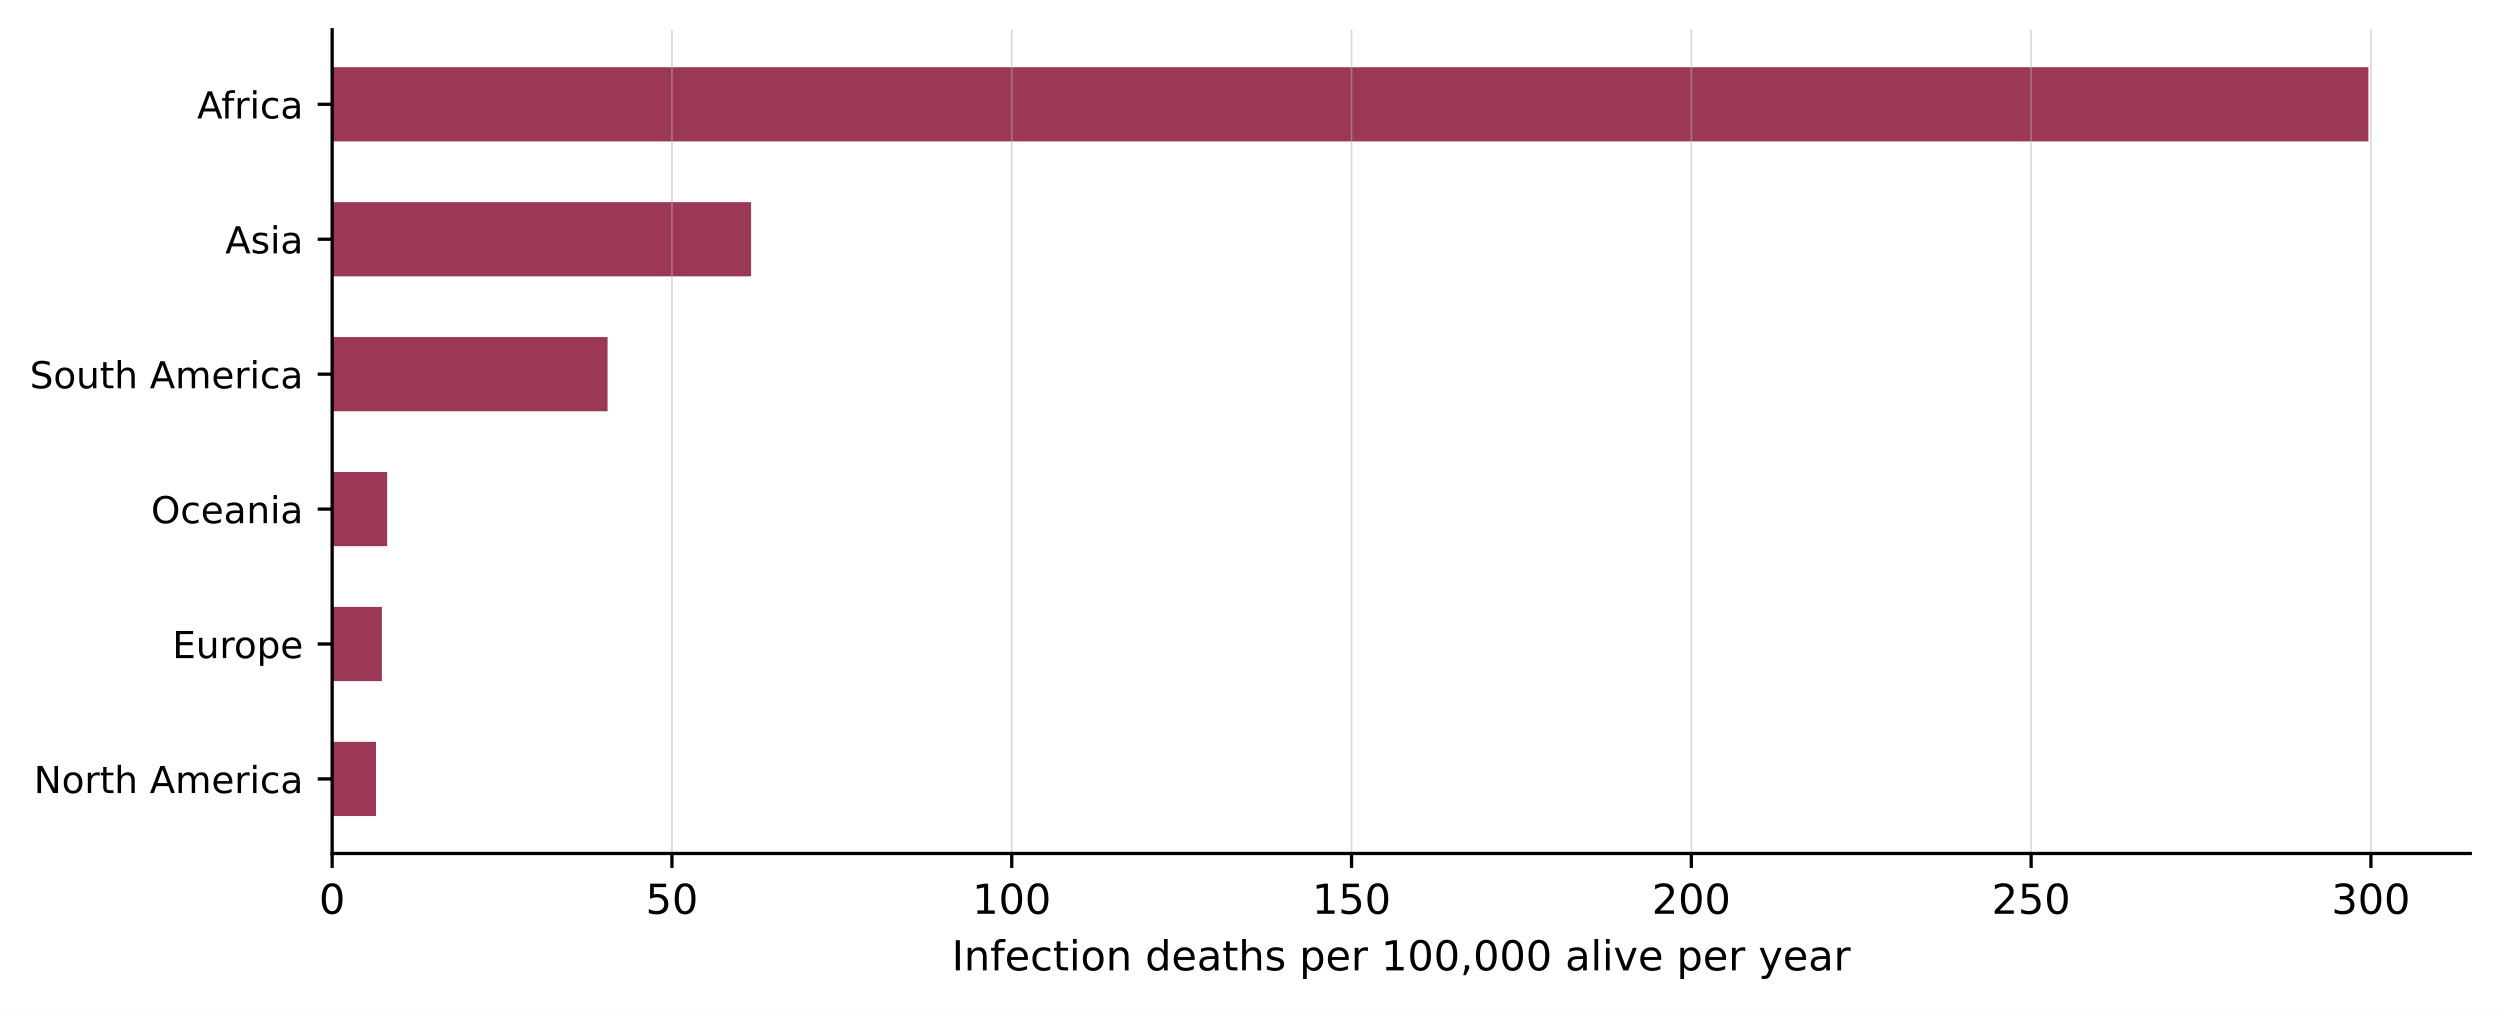
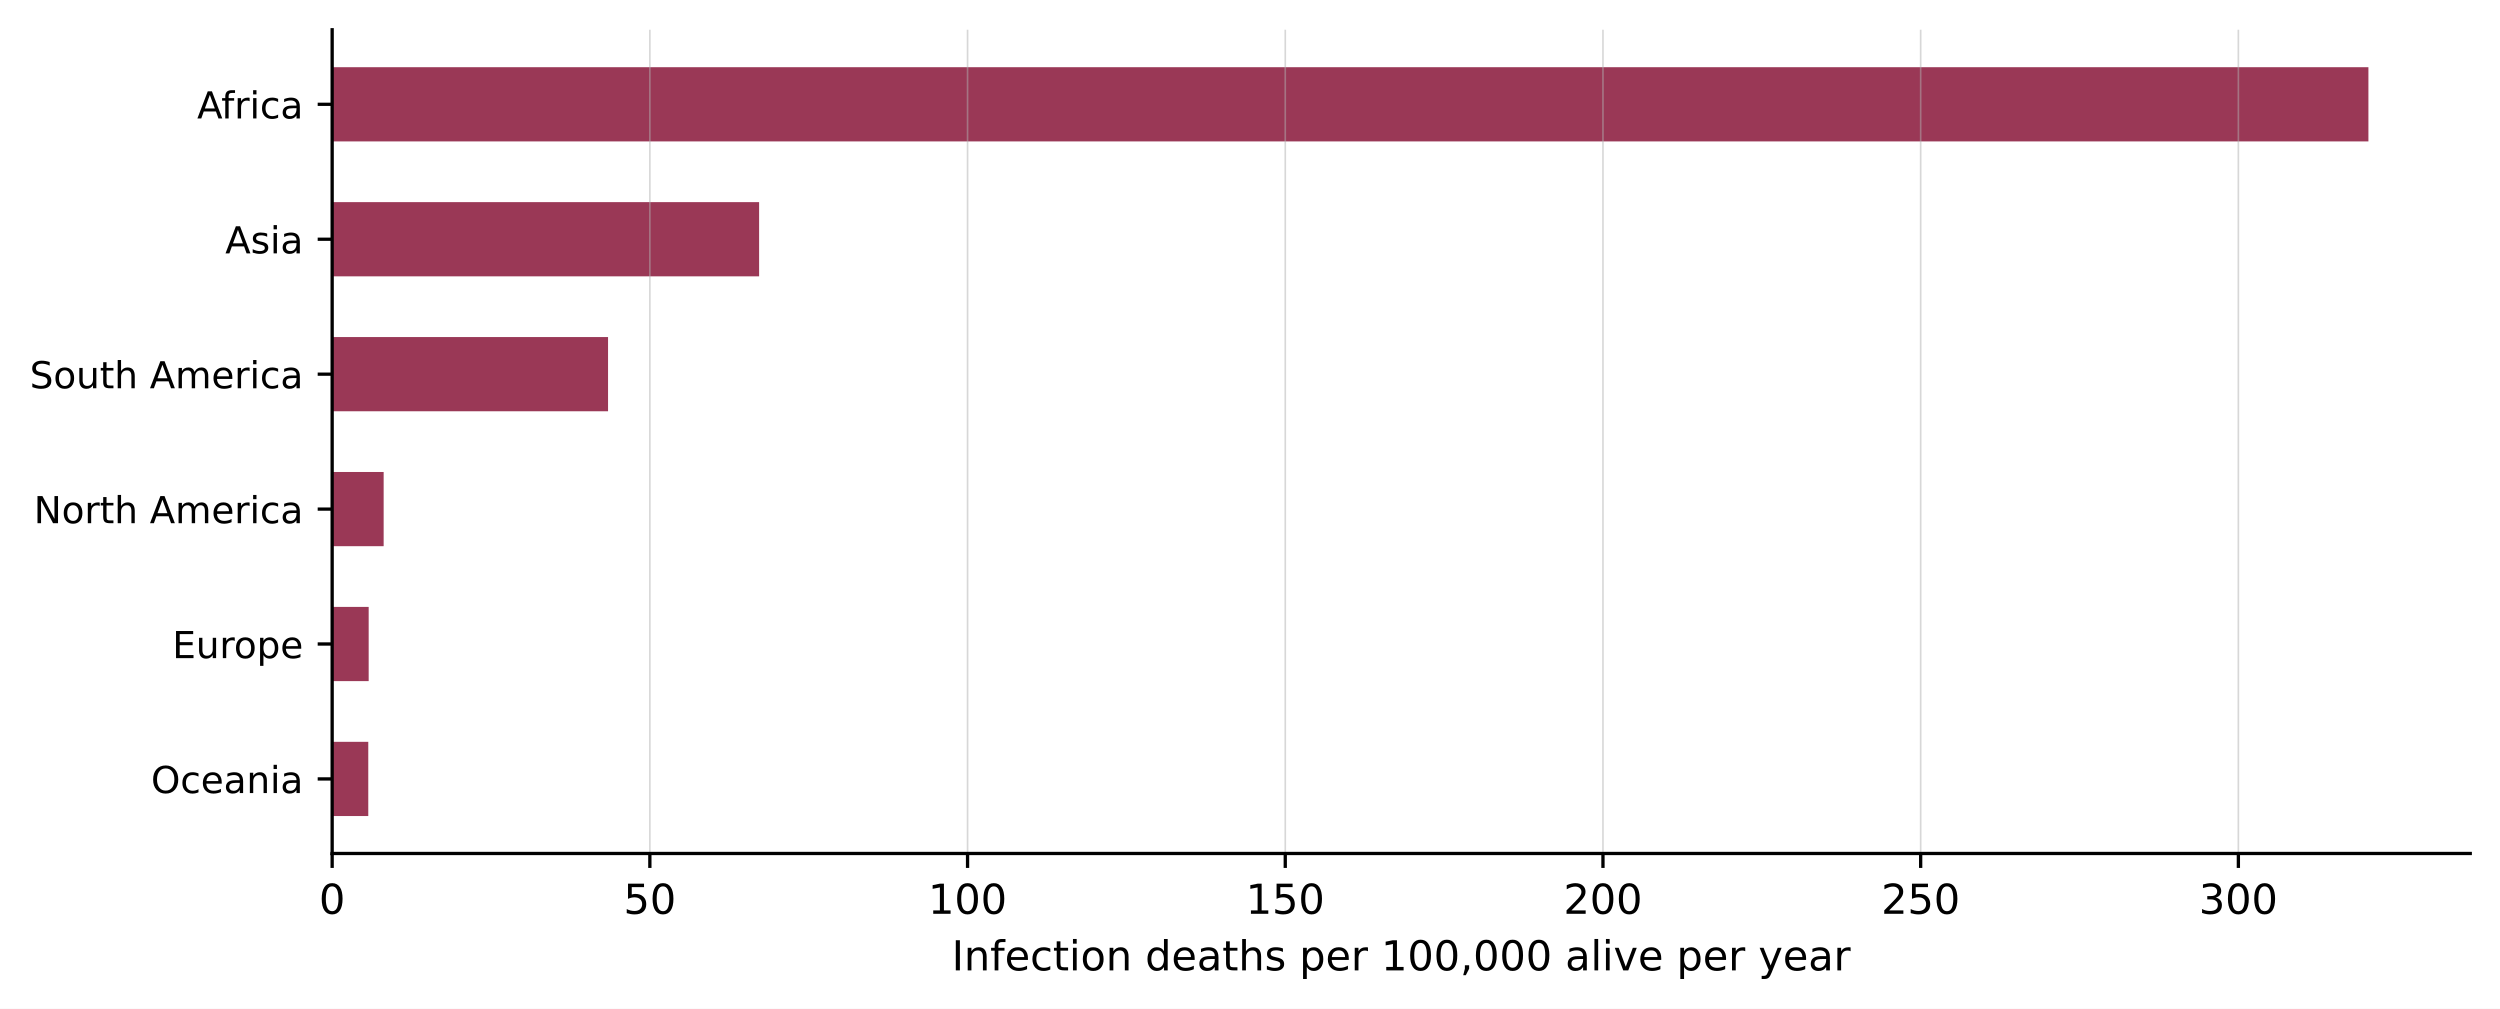
<svg xmlns="http://www.w3.org/2000/svg" xmlns:xlink="http://www.w3.org/1999/xlink" width="604.702pt" height="243.996pt" viewBox="0 0 604.702 243.996" version="1.1">
  <defs>
    <style type="text/css">*{stroke-linejoin: round; stroke-linecap: butt}</style>
  </defs>
  <g id="figure_1">
    <g id="patch_1">
      <path d="M 0 243.996  L 604.702 243.996  L 604.702 0  L 0 0  z " style="fill: #ffffff" />
    </g>
    <g id="axes_1">
      <g id="patch_2">
        <path d="M 80.342 206.44  L 597.502 206.44  L 597.502 7.2  L 80.342 7.2  z " style="fill: #ffffff" />
      </g>
      <g id="patch_3">
-         <path d="M 80.342 197.384  L 90.941 197.384  L 90.941 179.434  L 80.342 179.434  z " clip-path="url(#p7c21e45282)" style="fill: #8c1d40; opacity: 0.88" />
+         <path d="M 80.342 197.384  L 89.078 197.384  L 89.078 179.434  L 80.342 179.434  z " clip-path="url(#p5bd3f7d702)" style="fill: #8c1d40; opacity: 0.88" />
      </g>
      <g id="patch_4">
-         <path d="M 80.342 164.748  L 92.372 164.748  L 92.372 146.799  L 80.342 146.799  z " clip-path="url(#p7c21e45282)" style="fill: #8c1d40; opacity: 0.88" />
+         <path d="M 80.342 164.748  L 89.175 164.748  L 89.175 146.799  L 80.342 146.799  z " clip-path="url(#p5bd3f7d702)" style="fill: #8c1d40; opacity: 0.88" />
      </g>
      <g id="patch_5">
-         <path d="M 80.342 132.113  L 93.644 132.113  L 93.644 114.163  L 80.342 114.163  z " clip-path="url(#p7c21e45282)" style="fill: #8c1d40; opacity: 0.88" />
+         <path d="M 80.342 132.113  L 92.796 132.113  L 92.796 114.163  L 80.342 114.163  z " clip-path="url(#p5bd3f7d702)" style="fill: #8c1d40; opacity: 0.88" />
      </g>
      <g id="patch_6">
-         <path d="M 80.342 99.477  L 146.959 99.477  L 146.959 81.527  L 80.342 81.527  z " clip-path="url(#p7c21e45282)" style="fill: #8c1d40; opacity: 0.88" />
+         <path d="M 80.342 99.477  L 147.076 99.477  L 147.076 81.527  L 80.342 81.527  z " clip-path="url(#p5bd3f7d702)" style="fill: #8c1d40; opacity: 0.88" />
      </g>
      <g id="patch_7">
-         <path d="M 80.342 66.841  L 181.673 66.841  L 181.673 48.892  L 80.342 48.892  z " clip-path="url(#p7c21e45282)" style="fill: #8c1d40; opacity: 0.88" />
+         <path d="M 80.342 66.841  L 183.614 66.841  L 183.614 48.892  L 80.342 48.892  z " clip-path="url(#p5bd3f7d702)" style="fill: #8c1d40; opacity: 0.88" />
      </g>
      <g id="patch_8">
-         <path d="M 80.342 34.206  L 572.875 34.206  L 572.875 16.256  L 80.342 16.256  z " clip-path="url(#p7c21e45282)" style="fill: #8c1d40; opacity: 0.88" />
+         <path d="M 80.342 34.206  L 572.875 34.206  L 572.875 16.256  L 80.342 16.256  z " clip-path="url(#p5bd3f7d702)" style="fill: #8c1d40; opacity: 0.88" />
      </g>
      <g id="matplotlib.axis_1">
        <g id="xtick_1">
          <g id="line2d_1">
-             <path d="M 80.342 206.44  L 80.342 7.2  " clip-path="url(#p7c21e45282)" style="fill: none; stroke: #b0b0b0; stroke-opacity: 0.5; stroke-width: 0.4; stroke-linecap: square" />
+             <path d="M 80.342 206.44  L 80.342 7.2  " clip-path="url(#p5bd3f7d702)" style="fill: none; stroke: #b0b0b0; stroke-opacity: 0.5; stroke-width: 0.4; stroke-linecap: square" />
          </g>
          <g id="line2d_2">
            <defs>
-               <path id="mb953fcd26e" d="M 0 0  L 0 3.5  " style="stroke: #000000; stroke-width: 0.8" />
+               <path id="m1d5105a995" d="M 0 0  L 0 3.5  " style="stroke: #000000; stroke-width: 0.8" />
            </defs>
            <g>
-               <use xlink:href="#mb953fcd26e" x="80.342" y="206.44" style="stroke: #000000; stroke-width: 0.8" />
+               <use xlink:href="#m1d5105a995" x="80.342" y="206.44" style="stroke: #000000; stroke-width: 0.8" />
            </g>
          </g>
          <g id="text_1">
            <g transform="translate(77.16031 221.0384) scale(0.1 -0.1)">
              <defs>
                <path id="DejaVuSans-30" d="M 2034 4250  Q 1547 4250 1301 3770  Q 1056 3291 1056 2328  Q 1056 1369 1301 889  Q 1547 409 2034 409  Q 2525 409 2770 889  Q 3016 1369 3016 2328  Q 3016 3291 2770 3770  Q 2525 4250 2034 4250  z M 2034 4750  Q 2819 4750 3233 4129  Q 3647 3509 3647 2328  Q 3647 1150 3233 529  Q 2819 -91 2034 -91  Q 1250 -91 836 529  Q 422 1150 422 2328  Q 422 3509 836 4129  Q 1250 4750 2034 4750  z " transform="scale(0.015625)" />
              </defs>
              <use xlink:href="#DejaVuSans-30" />
            </g>
          </g>
        </g>
        <g id="xtick_2">
          <g id="line2d_3">
-             <path d="M 162.531 206.44  L 162.531 7.2  " clip-path="url(#p7c21e45282)" style="fill: none; stroke: #b0b0b0; stroke-opacity: 0.5; stroke-width: 0.4; stroke-linecap: square" />
+             <path d="M 157.188 206.44  L 157.188 7.2  " clip-path="url(#p5bd3f7d702)" style="fill: none; stroke: #b0b0b0; stroke-opacity: 0.5; stroke-width: 0.4; stroke-linecap: square" />
          </g>
          <g id="line2d_4">
            <g>
-               <use xlink:href="#mb953fcd26e" x="162.531" y="206.44" style="stroke: #000000; stroke-width: 0.8" />
+               <use xlink:href="#m1d5105a995" x="157.188" y="206.44" style="stroke: #000000; stroke-width: 0.8" />
            </g>
          </g>
          <g id="text_2">
-             <g transform="translate(156.1686 221.0384) scale(0.1 -0.1)">
+             <g transform="translate(150.8252 221.0384) scale(0.1 -0.1)">
              <defs>
                <path id="DejaVuSans-35" d="M 691 4666  L 3169 4666  L 3169 4134  L 1269 4134  L 1269 2991  Q 1406 3038 1543 3061  Q 1681 3084 1819 3084  Q 2600 3084 3056 2656  Q 3513 2228 3513 1497  Q 3513 744 3044 326  Q 2575 -91 1722 -91  Q 1428 -91 1123 -41  Q 819 9 494 109  L 494 744  Q 775 591 1075 516  Q 1375 441 1709 441  Q 2250 441 2565 725  Q 2881 1009 2881 1497  Q 2881 1984 2565 2268  Q 2250 2553 1709 2553  Q 1456 2553 1204 2497  Q 953 2441 691 2322  L 691 4666  z " transform="scale(0.015625)" />
              </defs>
              <use xlink:href="#DejaVuSans-35" />
              <use xlink:href="#DejaVuSans-30" transform="translate(63.62305 0)" />
            </g>
          </g>
        </g>
        <g id="xtick_3">
          <g id="line2d_5">
-             <path d="M 244.721 206.44  L 244.721 7.2  " clip-path="url(#p7c21e45282)" style="fill: none; stroke: #b0b0b0; stroke-opacity: 0.5; stroke-width: 0.4; stroke-linecap: square" />
+             <path d="M 234.034 206.44  L 234.034 7.2  " clip-path="url(#p5bd3f7d702)" style="fill: none; stroke: #b0b0b0; stroke-opacity: 0.5; stroke-width: 0.4; stroke-linecap: square" />
          </g>
          <g id="line2d_6">
            <g>
-               <use xlink:href="#mb953fcd26e" x="244.721" y="206.44" style="stroke: #000000; stroke-width: 0.8" />
+               <use xlink:href="#m1d5105a995" x="234.034" y="206.44" style="stroke: #000000; stroke-width: 0.8" />
            </g>
          </g>
          <g id="text_3">
-             <g transform="translate(235.1769 221.0384) scale(0.1 -0.1)">
+             <g transform="translate(224.4902 221.0384) scale(0.1 -0.1)">
              <defs>
                <path id="DejaVuSans-31" d="M 794 531  L 1825 531  L 1825 4091  L 703 3866  L 703 4441  L 1819 4666  L 2450 4666  L 2450 531  L 3481 531  L 3481 0  L 794 0  L 794 531  z " transform="scale(0.015625)" />
              </defs>
              <use xlink:href="#DejaVuSans-31" />
              <use xlink:href="#DejaVuSans-30" transform="translate(63.62305 0)" />
              <use xlink:href="#DejaVuSans-30" transform="translate(127.2461 0)" />
            </g>
          </g>
        </g>
        <g id="xtick_4">
          <g id="line2d_7">
-             <path d="M 326.91 206.44  L 326.91 7.2  " clip-path="url(#p7c21e45282)" style="fill: none; stroke: #b0b0b0; stroke-opacity: 0.5; stroke-width: 0.4; stroke-linecap: square" />
+             <path d="M 310.88 206.44  L 310.88 7.2  " clip-path="url(#p5bd3f7d702)" style="fill: none; stroke: #b0b0b0; stroke-opacity: 0.5; stroke-width: 0.4; stroke-linecap: square" />
          </g>
          <g id="line2d_8">
            <g>
-               <use xlink:href="#mb953fcd26e" x="326.91" y="206.44" style="stroke: #000000; stroke-width: 0.8" />
+               <use xlink:href="#m1d5105a995" x="310.88" y="206.44" style="stroke: #000000; stroke-width: 0.8" />
            </g>
          </g>
          <g id="text_4">
-             <g transform="translate(317.3665 221.0384) scale(0.1 -0.1)">
+             <g transform="translate(301.3364 221.0384) scale(0.1 -0.1)">
              <use xlink:href="#DejaVuSans-31" />
              <use xlink:href="#DejaVuSans-35" transform="translate(63.62305 0)" />
              <use xlink:href="#DejaVuSans-30" transform="translate(127.2461 0)" />
            </g>
          </g>
        </g>
        <g id="xtick_5">
          <g id="line2d_9">
-             <path d="M 409.1 206.44  L 409.1 7.2  " clip-path="url(#p7c21e45282)" style="fill: none; stroke: #b0b0b0; stroke-opacity: 0.5; stroke-width: 0.4; stroke-linecap: square" />
+             <path d="M 387.726 206.44  L 387.726 7.2  " clip-path="url(#p5bd3f7d702)" style="fill: none; stroke: #b0b0b0; stroke-opacity: 0.5; stroke-width: 0.4; stroke-linecap: square" />
          </g>
          <g id="line2d_10">
            <g>
-               <use xlink:href="#mb953fcd26e" x="409.1" y="206.44" style="stroke: #000000; stroke-width: 0.8" />
+               <use xlink:href="#m1d5105a995" x="387.726" y="206.44" style="stroke: #000000; stroke-width: 0.8" />
            </g>
          </g>
          <g id="text_5">
-             <g transform="translate(399.556 221.0384) scale(0.1 -0.1)">
+             <g transform="translate(378.1826 221.0384) scale(0.1 -0.1)">
              <defs>
                <path id="DejaVuSans-32" d="M 1228 531  L 3431 531  L 3431 0  L 469 0  L 469 531  Q 828 903 1448 1529  Q 2069 2156 2228 2338  Q 2531 2678 2651 2914  Q 2772 3150 2772 3378  Q 2772 3750 2511 3984  Q 2250 4219 1831 4219  Q 1534 4219 1204 4116  Q 875 4013 500 3803  L 500 4441  Q 881 4594 1212 4672  Q 1544 4750 1819 4750  Q 2544 4750 2975 4387  Q 3406 4025 3406 3419  Q 3406 3131 3298 2873  Q 3191 2616 2906 2266  Q 2828 2175 2409 1742  Q 1991 1309 1228 531  z " transform="scale(0.015625)" />
              </defs>
              <use xlink:href="#DejaVuSans-32" />
              <use xlink:href="#DejaVuSans-30" transform="translate(63.62305 0)" />
              <use xlink:href="#DejaVuSans-30" transform="translate(127.2461 0)" />
            </g>
          </g>
        </g>
        <g id="xtick_6">
          <g id="line2d_11">
-             <path d="M 491.289 206.44  L 491.289 7.2  " clip-path="url(#p7c21e45282)" style="fill: none; stroke: #b0b0b0; stroke-opacity: 0.5; stroke-width: 0.4; stroke-linecap: square" />
+             <path d="M 464.572 206.44  L 464.572 7.2  " clip-path="url(#p5bd3f7d702)" style="fill: none; stroke: #b0b0b0; stroke-opacity: 0.5; stroke-width: 0.4; stroke-linecap: square" />
          </g>
          <g id="line2d_12">
            <g>
-               <use xlink:href="#mb953fcd26e" x="491.289" y="206.44" style="stroke: #000000; stroke-width: 0.8" />
+               <use xlink:href="#m1d5105a995" x="464.572" y="206.44" style="stroke: #000000; stroke-width: 0.8" />
            </g>
          </g>
          <g id="text_6">
-             <g transform="translate(481.7456 221.0384) scale(0.1 -0.1)">
+             <g transform="translate(455.0287 221.0384) scale(0.1 -0.1)">
              <use xlink:href="#DejaVuSans-32" />
              <use xlink:href="#DejaVuSans-35" transform="translate(63.62305 0)" />
              <use xlink:href="#DejaVuSans-30" transform="translate(127.2461 0)" />
            </g>
          </g>
        </g>
        <g id="xtick_7">
          <g id="line2d_13">
-             <path d="M 573.479 206.44  L 573.479 7.2  " clip-path="url(#p7c21e45282)" style="fill: none; stroke: #b0b0b0; stroke-opacity: 0.5; stroke-width: 0.4; stroke-linecap: square" />
+             <path d="M 541.419 206.44  L 541.419 7.2  " clip-path="url(#p5bd3f7d702)" style="fill: none; stroke: #b0b0b0; stroke-opacity: 0.5; stroke-width: 0.4; stroke-linecap: square" />
          </g>
          <g id="line2d_14">
            <g>
-               <use xlink:href="#mb953fcd26e" x="573.479" y="206.44" style="stroke: #000000; stroke-width: 0.8" />
+               <use xlink:href="#m1d5105a995" x="541.419" y="206.44" style="stroke: #000000; stroke-width: 0.8" />
            </g>
          </g>
          <g id="text_7">
-             <g transform="translate(563.9351 221.0384) scale(0.1 -0.1)">
+             <g transform="translate(531.8749 221.0384) scale(0.1 -0.1)">
              <defs>
                <path id="DejaVuSans-33" d="M 2597 2516  Q 3050 2419 3304 2112  Q 3559 1806 3559 1356  Q 3559 666 3084 287  Q 2609 -91 1734 -91  Q 1441 -91 1130 -33  Q 819 25 488 141  L 488 750  Q 750 597 1062 519  Q 1375 441 1716 441  Q 2309 441 2620 675  Q 2931 909 2931 1356  Q 2931 1769 2642 2001  Q 2353 2234 1838 2234  L 1294 2234  L 1294 2753  L 1863 2753  Q 2328 2753 2575 2939  Q 2822 3125 2822 3475  Q 2822 3834 2567 4026  Q 2313 4219 1838 4219  Q 1578 4219 1281 4162  Q 984 4106 628 3988  L 628 4550  Q 988 4650 1302 4700  Q 1616 4750 1894 4750  Q 2613 4750 3031 4423  Q 3450 4097 3450 3541  Q 3450 3153 3228 2886  Q 3006 2619 2597 2516  z " transform="scale(0.015625)" />
              </defs>
              <use xlink:href="#DejaVuSans-33" />
              <use xlink:href="#DejaVuSans-30" transform="translate(63.62305 0)" />
              <use xlink:href="#DejaVuSans-30" transform="translate(127.2461 0)" />
            </g>
          </g>
        </g>
        <g id="text_8">
          <g transform="translate(230.2091 234.7166) scale(0.1 -0.1)">
            <defs>
              <path id="DejaVuSans-49" d="M 628 4666  L 1259 4666  L 1259 0  L 628 0  L 628 4666  z " transform="scale(0.015625)" />
              <path id="DejaVuSans-6e" d="M 3513 2113  L 3513 0  L 2938 0  L 2938 2094  Q 2938 2591 2744 2837  Q 2550 3084 2163 3084  Q 1697 3084 1428 2787  Q 1159 2491 1159 1978  L 1159 0  L 581 0  L 581 3500  L 1159 3500  L 1159 2956  Q 1366 3272 1645 3428  Q 1925 3584 2291 3584  Q 2894 3584 3203 3211  Q 3513 2838 3513 2113  z " transform="scale(0.015625)" />
              <path id="DejaVuSans-66" d="M 2375 4863  L 2375 4384  L 1825 4384  Q 1516 4384 1395 4259  Q 1275 4134 1275 3809  L 1275 3500  L 2222 3500  L 2222 3053  L 1275 3053  L 1275 0  L 697 0  L 697 3053  L 147 3053  L 147 3500  L 697 3500  L 697 3744  Q 697 4328 969 4595  Q 1241 4863 1831 4863  L 2375 4863  z " transform="scale(0.015625)" />
              <path id="DejaVuSans-65" d="M 3597 1894  L 3597 1613  L 953 1613  Q 991 1019 1311 708  Q 1631 397 2203 397  Q 2534 397 2845 478  Q 3156 559 3463 722  L 3463 178  Q 3153 47 2828 -22  Q 2503 -91 2169 -91  Q 1331 -91 842 396  Q 353 884 353 1716  Q 353 2575 817 3079  Q 1281 3584 2069 3584  Q 2775 3584 3186 3129  Q 3597 2675 3597 1894  z M 3022 2063  Q 3016 2534 2758 2815  Q 2500 3097 2075 3097  Q 1594 3097 1305 2825  Q 1016 2553 972 2059  L 3022 2063  z " transform="scale(0.015625)" />
              <path id="DejaVuSans-63" d="M 3122 3366  L 3122 2828  Q 2878 2963 2633 3030  Q 2388 3097 2138 3097  Q 1578 3097 1268 2742  Q 959 2388 959 1747  Q 959 1106 1268 751  Q 1578 397 2138 397  Q 2388 397 2633 464  Q 2878 531 3122 666  L 3122 134  Q 2881 22 2623 -34  Q 2366 -91 2075 -91  Q 1284 -91 818 406  Q 353 903 353 1747  Q 353 2603 823 3093  Q 1294 3584 2113 3584  Q 2378 3584 2631 3529  Q 2884 3475 3122 3366  z " transform="scale(0.015625)" />
              <path id="DejaVuSans-74" d="M 1172 4494  L 1172 3500  L 2356 3500  L 2356 3053  L 1172 3053  L 1172 1153  Q 1172 725 1289 603  Q 1406 481 1766 481  L 2356 481  L 2356 0  L 1766 0  Q 1100 0 847 248  Q 594 497 594 1153  L 594 3053  L 172 3053  L 172 3500  L 594 3500  L 594 4494  L 1172 4494  z " transform="scale(0.015625)" />
              <path id="DejaVuSans-69" d="M 603 3500  L 1178 3500  L 1178 0  L 603 0  L 603 3500  z M 603 4863  L 1178 4863  L 1178 4134  L 603 4134  L 603 4863  z " transform="scale(0.015625)" />
              <path id="DejaVuSans-6f" d="M 1959 3097  Q 1497 3097 1228 2736  Q 959 2375 959 1747  Q 959 1119 1226 758  Q 1494 397 1959 397  Q 2419 397 2687 759  Q 2956 1122 2956 1747  Q 2956 2369 2687 2733  Q 2419 3097 1959 3097  z M 1959 3584  Q 2709 3584 3137 3096  Q 3566 2609 3566 1747  Q 3566 888 3137 398  Q 2709 -91 1959 -91  Q 1206 -91 779 398  Q 353 888 353 1747  Q 353 2609 779 3096  Q 1206 3584 1959 3584  z " transform="scale(0.015625)" />
              <path id="DejaVuSans-20" transform="scale(0.015625)" />
              <path id="DejaVuSans-64" d="M 2906 2969  L 2906 4863  L 3481 4863  L 3481 0  L 2906 0  L 2906 525  Q 2725 213 2448 61  Q 2172 -91 1784 -91  Q 1150 -91 751 415  Q 353 922 353 1747  Q 353 2572 751 3078  Q 1150 3584 1784 3584  Q 2172 3584 2448 3432  Q 2725 3281 2906 2969  z M 947 1747  Q 947 1113 1208 752  Q 1469 391 1925 391  Q 2381 391 2643 752  Q 2906 1113 2906 1747  Q 2906 2381 2643 2742  Q 2381 3103 1925 3103  Q 1469 3103 1208 2742  Q 947 2381 947 1747  z " transform="scale(0.015625)" />
              <path id="DejaVuSans-61" d="M 2194 1759  Q 1497 1759 1228 1600  Q 959 1441 959 1056  Q 959 750 1161 570  Q 1363 391 1709 391  Q 2188 391 2477 730  Q 2766 1069 2766 1631  L 2766 1759  L 2194 1759  z M 3341 1997  L 3341 0  L 2766 0  L 2766 531  Q 2569 213 2275 61  Q 1981 -91 1556 -91  Q 1019 -91 701 211  Q 384 513 384 1019  Q 384 1609 779 1909  Q 1175 2209 1959 2209  L 2766 2209  L 2766 2266  Q 2766 2663 2505 2880  Q 2244 3097 1772 3097  Q 1472 3097 1187 3025  Q 903 2953 641 2809  L 641 3341  Q 956 3463 1253 3523  Q 1550 3584 1831 3584  Q 2591 3584 2966 3190  Q 3341 2797 3341 1997  z " transform="scale(0.015625)" />
              <path id="DejaVuSans-68" d="M 3513 2113  L 3513 0  L 2938 0  L 2938 2094  Q 2938 2591 2744 2837  Q 2550 3084 2163 3084  Q 1697 3084 1428 2787  Q 1159 2491 1159 1978  L 1159 0  L 581 0  L 581 4863  L 1159 4863  L 1159 2956  Q 1366 3272 1645 3428  Q 1925 3584 2291 3584  Q 2894 3584 3203 3211  Q 3513 2838 3513 2113  z " transform="scale(0.015625)" />
              <path id="DejaVuSans-73" d="M 2834 3397  L 2834 2853  Q 2591 2978 2328 3040  Q 2066 3103 1784 3103  Q 1356 3103 1142 2972  Q 928 2841 928 2578  Q 928 2378 1081 2264  Q 1234 2150 1697 2047  L 1894 2003  Q 2506 1872 2764 1633  Q 3022 1394 3022 966  Q 3022 478 2636 193  Q 2250 -91 1575 -91  Q 1294 -91 989 -36  Q 684 19 347 128  L 347 722  Q 666 556 975 473  Q 1284 391 1588 391  Q 1994 391 2212 530  Q 2431 669 2431 922  Q 2431 1156 2273 1281  Q 2116 1406 1581 1522  L 1381 1569  Q 847 1681 609 1914  Q 372 2147 372 2553  Q 372 3047 722 3315  Q 1072 3584 1716 3584  Q 2034 3584 2315 3537  Q 2597 3491 2834 3397  z " transform="scale(0.015625)" />
              <path id="DejaVuSans-70" d="M 1159 525  L 1159 -1331  L 581 -1331  L 581 3500  L 1159 3500  L 1159 2969  Q 1341 3281 1617 3432  Q 1894 3584 2278 3584  Q 2916 3584 3314 3078  Q 3713 2572 3713 1747  Q 3713 922 3314 415  Q 2916 -91 2278 -91  Q 1894 -91 1617 61  Q 1341 213 1159 525  z M 3116 1747  Q 3116 2381 2855 2742  Q 2594 3103 2138 3103  Q 1681 3103 1420 2742  Q 1159 2381 1159 1747  Q 1159 1113 1420 752  Q 1681 391 2138 391  Q 2594 391 2855 752  Q 3116 1113 3116 1747  z " transform="scale(0.015625)" />
              <path id="DejaVuSans-72" d="M 2631 2963  Q 2534 3019 2420 3045  Q 2306 3072 2169 3072  Q 1681 3072 1420 2755  Q 1159 2438 1159 1844  L 1159 0  L 581 0  L 581 3500  L 1159 3500  L 1159 2956  Q 1341 3275 1631 3429  Q 1922 3584 2338 3584  Q 2397 3584 2469 3576  Q 2541 3569 2628 3553  L 2631 2963  z " transform="scale(0.015625)" />
              <path id="DejaVuSans-2c" d="M 750 794  L 1409 794  L 1409 256  L 897 -744  L 494 -744  L 750 256  L 750 794  z " transform="scale(0.015625)" />
              <path id="DejaVuSans-6c" d="M 603 4863  L 1178 4863  L 1178 0  L 603 0  L 603 4863  z " transform="scale(0.015625)" />
              <path id="DejaVuSans-76" d="M 191 3500  L 800 3500  L 1894 563  L 2988 3500  L 3597 3500  L 2284 0  L 1503 0  L 191 3500  z " transform="scale(0.015625)" />
              <path id="DejaVuSans-79" d="M 2059 -325  Q 1816 -950 1584 -1140  Q 1353 -1331 966 -1331  L 506 -1331  L 506 -850  L 844 -850  Q 1081 -850 1212 -737  Q 1344 -625 1503 -206  L 1606 56  L 191 3500  L 800 3500  L 1894 763  L 2988 3500  L 3597 3500  L 2059 -325  z " transform="scale(0.015625)" />
            </defs>
            <use xlink:href="#DejaVuSans-49" />
            <use xlink:href="#DejaVuSans-6e" transform="translate(29.49219 0)" />
            <use xlink:href="#DejaVuSans-66" transform="translate(92.87109 0)" />
            <use xlink:href="#DejaVuSans-65" transform="translate(128.0762 0)" />
            <use xlink:href="#DejaVuSans-63" transform="translate(189.5996 0)" />
            <use xlink:href="#DejaVuSans-74" transform="translate(244.5801 0)" />
            <use xlink:href="#DejaVuSans-69" transform="translate(283.7891 0)" />
            <use xlink:href="#DejaVuSans-6f" transform="translate(311.5723 0)" />
            <use xlink:href="#DejaVuSans-6e" transform="translate(372.7539 0)" />
            <use xlink:href="#DejaVuSans-20" transform="translate(436.1328 0)" />
            <use xlink:href="#DejaVuSans-64" transform="translate(467.9199 0)" />
            <use xlink:href="#DejaVuSans-65" transform="translate(531.3965 0)" />
            <use xlink:href="#DejaVuSans-61" transform="translate(592.9199 0)" />
            <use xlink:href="#DejaVuSans-74" transform="translate(654.1992 0)" />
            <use xlink:href="#DejaVuSans-68" transform="translate(693.4082 0)" />
            <use xlink:href="#DejaVuSans-73" transform="translate(756.7871 0)" />
            <use xlink:href="#DejaVuSans-20" transform="translate(808.8867 0)" />
            <use xlink:href="#DejaVuSans-70" transform="translate(840.6738 0)" />
            <use xlink:href="#DejaVuSans-65" transform="translate(904.1504 0)" />
            <use xlink:href="#DejaVuSans-72" transform="translate(965.6738 0)" />
            <use xlink:href="#DejaVuSans-20" transform="translate(1006.787 0)" />
            <use xlink:href="#DejaVuSans-31" transform="translate(1038.574 0)" />
            <use xlink:href="#DejaVuSans-30" transform="translate(1102.197 0)" />
            <use xlink:href="#DejaVuSans-30" transform="translate(1165.82 0)" />
            <use xlink:href="#DejaVuSans-2c" transform="translate(1229.443 0)" />
            <use xlink:href="#DejaVuSans-30" transform="translate(1261.23 0)" />
            <use xlink:href="#DejaVuSans-30" transform="translate(1324.854 0)" />
            <use xlink:href="#DejaVuSans-30" transform="translate(1388.477 0)" />
            <use xlink:href="#DejaVuSans-20" transform="translate(1452.1 0)" />
            <use xlink:href="#DejaVuSans-61" transform="translate(1483.887 0)" />
            <use xlink:href="#DejaVuSans-6c" transform="translate(1545.166 0)" />
            <use xlink:href="#DejaVuSans-69" transform="translate(1572.949 0)" />
            <use xlink:href="#DejaVuSans-76" transform="translate(1600.732 0)" />
            <use xlink:href="#DejaVuSans-65" transform="translate(1659.912 0)" />
            <use xlink:href="#DejaVuSans-20" transform="translate(1721.436 0)" />
            <use xlink:href="#DejaVuSans-70" transform="translate(1753.223 0)" />
            <use xlink:href="#DejaVuSans-65" transform="translate(1816.699 0)" />
            <use xlink:href="#DejaVuSans-72" transform="translate(1878.223 0)" />
            <use xlink:href="#DejaVuSans-20" transform="translate(1919.336 0)" />
            <use xlink:href="#DejaVuSans-79" transform="translate(1951.123 0)" />
            <use xlink:href="#DejaVuSans-65" transform="translate(2010.303 0)" />
            <use xlink:href="#DejaVuSans-61" transform="translate(2071.826 0)" />
            <use xlink:href="#DejaVuSans-72" transform="translate(2133.105 0)" />
          </g>
        </g>
      </g>
      <g id="matplotlib.axis_2">
        <g id="ytick_1">
          <g id="line2d_15">
            <defs>
-               <path id="mb2da92d052" d="M 0 0  L -3.5 0  " style="stroke: #000000; stroke-width: 0.8" />
+               <path id="mde97465002" d="M 0 0  L -3.5 0  " style="stroke: #000000; stroke-width: 0.8" />
            </defs>
            <g>
-               <use xlink:href="#mb2da92d052" x="80.342" y="188.409" style="stroke: #000000; stroke-width: 0.8" />
+               <use xlink:href="#mde97465002" x="80.342" y="188.409" style="stroke: #000000; stroke-width: 0.8" />
            </g>
          </g>
          <g id="text_9">
-             <g transform="translate(8.184375 191.8282) scale(0.09 -0.09)">
+             <g transform="translate(36.53578 191.8282) scale(0.09 -0.09)">
+               <defs>
+                 <path id="DejaVuSans-4f" d="M 2522 4238  Q 1834 4238 1429 3725  Q 1025 3213 1025 2328  Q 1025 1447 1429 934  Q 1834 422 2522 422  Q 3209 422 3611 934  Q 4013 1447 4013 2328  Q 4013 3213 3611 3725  Q 3209 4238 2522 4238  z M 2522 4750  Q 3503 4750 4090 4092  Q 4678 3434 4678 2328  Q 4678 1225 4090 567  Q 3503 -91 2522 -91  Q 1538 -91 948 565  Q 359 1222 359 2328  Q 359 3434 948 4092  Q 1538 4750 2522 4750  z " transform="scale(0.015625)" />
+               </defs>
+               <use xlink:href="#DejaVuSans-4f" />
+               <use xlink:href="#DejaVuSans-63" transform="translate(78.71094 0)" />
+               <use xlink:href="#DejaVuSans-65" transform="translate(133.6914 0)" />
+               <use xlink:href="#DejaVuSans-61" transform="translate(195.2148 0)" />
+               <use xlink:href="#DejaVuSans-6e" transform="translate(256.4941 0)" />
+               <use xlink:href="#DejaVuSans-69" transform="translate(319.873 0)" />
+               <use xlink:href="#DejaVuSans-61" transform="translate(347.6562 0)" />
+             </g>
+           </g>
+         </g>
+         <g id="ytick_2">
+           <g id="line2d_16">
+             <g>
+               <use xlink:href="#mde97465002" x="80.342" y="155.773" style="stroke: #000000; stroke-width: 0.8" />
+             </g>
+           </g>
+           <g id="text_10">
+             <g transform="translate(41.69531 159.1926) scale(0.09 -0.09)">
+               <defs>
+                 <path id="DejaVuSans-45" d="M 628 4666  L 3578 4666  L 3578 4134  L 1259 4134  L 1259 2753  L 3481 2753  L 3481 2222  L 1259 2222  L 1259 531  L 3634 531  L 3634 0  L 628 0  L 628 4666  z " transform="scale(0.015625)" />
+                 <path id="DejaVuSans-75" d="M 544 1381  L 544 3500  L 1119 3500  L 1119 1403  Q 1119 906 1312 657  Q 1506 409 1894 409  Q 2359 409 2629 706  Q 2900 1003 2900 1516  L 2900 3500  L 3475 3500  L 3475 0  L 2900 0  L 2900 538  Q 2691 219 2414 64  Q 2138 -91 1772 -91  Q 1169 -91 856 284  Q 544 659 544 1381  z M 1991 3584  L 1991 3584  z " transform="scale(0.015625)" />
+               </defs>
+               <use xlink:href="#DejaVuSans-45" />
+               <use xlink:href="#DejaVuSans-75" transform="translate(63.18359 0)" />
+               <use xlink:href="#DejaVuSans-72" transform="translate(126.5625 0)" />
+               <use xlink:href="#DejaVuSans-6f" transform="translate(165.4258 0)" />
+               <use xlink:href="#DejaVuSans-70" transform="translate(226.6074 0)" />
+               <use xlink:href="#DejaVuSans-65" transform="translate(290.084 0)" />
+             </g>
+           </g>
+         </g>
+         <g id="ytick_3">
+           <g id="line2d_17">
+             <g>
+               <use xlink:href="#mde97465002" x="80.342" y="123.138" style="stroke: #000000; stroke-width: 0.8" />
+             </g>
+           </g>
+           <g id="text_11">
+             <g transform="translate(8.184375 126.5571) scale(0.09 -0.09)">
              <defs>
                <path id="DejaVuSans-4e" d="M 628 4666  L 1478 4666  L 3547 763  L 3547 4666  L 4159 4666  L 4159 0  L 3309 0  L 1241 3903  L 1241 0  L 628 0  L 628 4666  z " transform="scale(0.015625)" />
                <path id="DejaVuSans-41" d="M 2188 4044  L 1331 1722  L 3047 1722  L 2188 4044  z M 1831 4666  L 2547 4666  L 4325 0  L 3669 0  L 3244 1197  L 1141 1197  L 716 0  L 50 0  L 1831 4666  z " transform="scale(0.015625)" />
                <path id="DejaVuSans-6d" d="M 3328 2828  Q 3544 3216 3844 3400  Q 4144 3584 4550 3584  Q 5097 3584 5394 3201  Q 5691 2819 5691 2113  L 5691 0  L 5113 0  L 5113 2094  Q 5113 2597 4934 2840  Q 4756 3084 4391 3084  Q 3944 3084 3684 2787  Q 3425 2491 3425 1978  L 3425 0  L 2847 0  L 2847 2094  Q 2847 2600 2669 2842  Q 2491 3084 2119 3084  Q 1678 3084 1418 2786  Q 1159 2488 1159 1978  L 1159 0  L 581 0  L 581 3500  L 1159 3500  L 1159 2956  Q 1356 3278 1631 3431  Q 1906 3584 2284 3584  Q 2666 3584 2933 3390  Q 3200 3197 3328 2828  z " transform="scale(0.015625)" />
              </defs>
              <use xlink:href="#DejaVuSans-4e" />
              <use xlink:href="#DejaVuSans-6f" transform="translate(74.80469 0)" />
              <use xlink:href="#DejaVuSans-72" transform="translate(135.9863 0)" />
              <use xlink:href="#DejaVuSans-74" transform="translate(177.0996 0)" />
              <use xlink:href="#DejaVuSans-68" transform="translate(216.3086 0)" />
              <use xlink:href="#DejaVuSans-20" transform="translate(279.6875 0)" />
              <use xlink:href="#DejaVuSans-41" transform="translate(311.4746 0)" />
              <use xlink:href="#DejaVuSans-6d" transform="translate(379.8828 0)" />
              <use xlink:href="#DejaVuSans-65" transform="translate(477.2949 0)" />
              <use xlink:href="#DejaVuSans-72" transform="translate(538.8184 0)" />
              <use xlink:href="#DejaVuSans-69" transform="translate(579.9316 0)" />
              <use xlink:href="#DejaVuSans-63" transform="translate(607.7148 0)" />
              <use xlink:href="#DejaVuSans-61" transform="translate(662.6953 0)" />
            </g>
          </g>
        </g>
-         <g id="ytick_2">
-           <g id="line2d_16">
-             <g>
-               <use xlink:href="#mb2da92d052" x="80.342" y="155.773" style="stroke: #000000; stroke-width: 0.8" />
-             </g>
-           </g>
-           <g id="text_10">
-             <g transform="translate(41.69531 159.1926) scale(0.09 -0.09)">
-               <defs>
-                 <path id="DejaVuSans-45" d="M 628 4666  L 3578 4666  L 3578 4134  L 1259 4134  L 1259 2753  L 3481 2753  L 3481 2222  L 1259 2222  L 1259 531  L 3634 531  L 3634 0  L 628 0  L 628 4666  z " transform="scale(0.015625)" />
-                 <path id="DejaVuSans-75" d="M 544 1381  L 544 3500  L 1119 3500  L 1119 1403  Q 1119 906 1312 657  Q 1506 409 1894 409  Q 2359 409 2629 706  Q 2900 1003 2900 1516  L 2900 3500  L 3475 3500  L 3475 0  L 2900 0  L 2900 538  Q 2691 219 2414 64  Q 2138 -91 1772 -91  Q 1169 -91 856 284  Q 544 659 544 1381  z M 1991 3584  L 1991 3584  z " transform="scale(0.015625)" />
-               </defs>
-               <use xlink:href="#DejaVuSans-45" />
-               <use xlink:href="#DejaVuSans-75" transform="translate(63.18359 0)" />
-               <use xlink:href="#DejaVuSans-72" transform="translate(126.5625 0)" />
-               <use xlink:href="#DejaVuSans-6f" transform="translate(165.4258 0)" />
-               <use xlink:href="#DejaVuSans-70" transform="translate(226.6074 0)" />
-               <use xlink:href="#DejaVuSans-65" transform="translate(290.084 0)" />
-             </g>
-           </g>
-         </g>
-         <g id="ytick_3">
-           <g id="line2d_17">
-             <g>
-               <use xlink:href="#mb2da92d052" x="80.342" y="123.138" style="stroke: #000000; stroke-width: 0.8" />
-             </g>
-           </g>
-           <g id="text_11">
-             <g transform="translate(36.53578 126.5571) scale(0.09 -0.09)">
-               <defs>
-                 <path id="DejaVuSans-4f" d="M 2522 4238  Q 1834 4238 1429 3725  Q 1025 3213 1025 2328  Q 1025 1447 1429 934  Q 1834 422 2522 422  Q 3209 422 3611 934  Q 4013 1447 4013 2328  Q 4013 3213 3611 3725  Q 3209 4238 2522 4238  z M 2522 4750  Q 3503 4750 4090 4092  Q 4678 3434 4678 2328  Q 4678 1225 4090 567  Q 3503 -91 2522 -91  Q 1538 -91 948 565  Q 359 1222 359 2328  Q 359 3434 948 4092  Q 1538 4750 2522 4750  z " transform="scale(0.015625)" />
-               </defs>
-               <use xlink:href="#DejaVuSans-4f" />
-               <use xlink:href="#DejaVuSans-63" transform="translate(78.71094 0)" />
-               <use xlink:href="#DejaVuSans-65" transform="translate(133.6914 0)" />
-               <use xlink:href="#DejaVuSans-61" transform="translate(195.2148 0)" />
-               <use xlink:href="#DejaVuSans-6e" transform="translate(256.4941 0)" />
-               <use xlink:href="#DejaVuSans-69" transform="translate(319.873 0)" />
-               <use xlink:href="#DejaVuSans-61" transform="translate(347.6562 0)" />
-             </g>
-           </g>
-         </g>
        <g id="ytick_4">
          <g id="line2d_18">
            <g>
-               <use xlink:href="#mb2da92d052" x="80.342" y="90.502" style="stroke: #000000; stroke-width: 0.8" />
+               <use xlink:href="#mde97465002" x="80.342" y="90.502" style="stroke: #000000; stroke-width: 0.8" />
            </g>
          </g>
          <g id="text_12">
            <g transform="translate(7.2 93.92153) scale(0.09 -0.09)">
              <defs>
                <path id="DejaVuSans-53" d="M 3425 4513  L 3425 3897  Q 3066 4069 2747 4153  Q 2428 4238 2131 4238  Q 1616 4238 1336 4038  Q 1056 3838 1056 3469  Q 1056 3159 1242 3001  Q 1428 2844 1947 2747  L 2328 2669  Q 3034 2534 3370 2195  Q 3706 1856 3706 1288  Q 3706 609 3251 259  Q 2797 -91 1919 -91  Q 1588 -91 1214 -16  Q 841 59 441 206  L 441 856  Q 825 641 1194 531  Q 1563 422 1919 422  Q 2459 422 2753 634  Q 3047 847 3047 1241  Q 3047 1584 2836 1778  Q 2625 1972 2144 2069  L 1759 2144  Q 1053 2284 737 2584  Q 422 2884 422 3419  Q 422 4038 858 4394  Q 1294 4750 2059 4750  Q 2388 4750 2728 4690  Q 3069 4631 3425 4513  z " transform="scale(0.015625)" />
              </defs>
              <use xlink:href="#DejaVuSans-53" />
              <use xlink:href="#DejaVuSans-6f" transform="translate(63.47656 0)" />
              <use xlink:href="#DejaVuSans-75" transform="translate(124.6582 0)" />
              <use xlink:href="#DejaVuSans-74" transform="translate(188.0371 0)" />
              <use xlink:href="#DejaVuSans-68" transform="translate(227.2461 0)" />
              <use xlink:href="#DejaVuSans-20" transform="translate(290.625 0)" />
              <use xlink:href="#DejaVuSans-41" transform="translate(322.4121 0)" />
              <use xlink:href="#DejaVuSans-6d" transform="translate(390.8203 0)" />
              <use xlink:href="#DejaVuSans-65" transform="translate(488.2324 0)" />
              <use xlink:href="#DejaVuSans-72" transform="translate(549.7559 0)" />
              <use xlink:href="#DejaVuSans-69" transform="translate(590.8691 0)" />
              <use xlink:href="#DejaVuSans-63" transform="translate(618.6523 0)" />
              <use xlink:href="#DejaVuSans-61" transform="translate(673.6328 0)" />
            </g>
          </g>
        </g>
        <g id="ytick_5">
          <g id="line2d_19">
            <g>
-               <use xlink:href="#mb2da92d052" x="80.342" y="57.867" style="stroke: #000000; stroke-width: 0.8" />
+               <use xlink:href="#mde97465002" x="80.342" y="57.867" style="stroke: #000000; stroke-width: 0.8" />
            </g>
          </g>
          <g id="text_13">
            <g transform="translate(54.48094 61.28598) scale(0.09 -0.09)">
              <use xlink:href="#DejaVuSans-41" />
              <use xlink:href="#DejaVuSans-73" transform="translate(68.4082 0)" />
              <use xlink:href="#DejaVuSans-69" transform="translate(120.5078 0)" />
              <use xlink:href="#DejaVuSans-61" transform="translate(148.291 0)" />
            </g>
          </g>
        </g>
        <g id="ytick_6">
          <g id="line2d_20">
            <g>
-               <use xlink:href="#mb2da92d052" x="80.342" y="25.231" style="stroke: #000000; stroke-width: 0.8" />
+               <use xlink:href="#mde97465002" x="80.342" y="25.231" style="stroke: #000000; stroke-width: 0.8" />
            </g>
          </g>
          <g id="text_14">
            <g transform="translate(47.67891 28.65044) scale(0.09 -0.09)">
              <use xlink:href="#DejaVuSans-41" />
              <use xlink:href="#DejaVuSans-66" transform="translate(64.7832 0)" />
              <use xlink:href="#DejaVuSans-72" transform="translate(99.98828 0)" />
              <use xlink:href="#DejaVuSans-69" transform="translate(141.1016 0)" />
              <use xlink:href="#DejaVuSans-63" transform="translate(168.8848 0)" />
              <use xlink:href="#DejaVuSans-61" transform="translate(223.8652 0)" />
            </g>
          </g>
        </g>
      </g>
      <g id="patch_9">
        <path d="M 80.342 206.44  L 80.342 7.2  " style="fill: none; stroke: #000000; stroke-width: 0.8; stroke-linejoin: miter; stroke-linecap: square" />
      </g>
      <g id="patch_10">
        <path d="M 80.342 206.44  L 597.502 206.44  " style="fill: none; stroke: #000000; stroke-width: 0.8; stroke-linejoin: miter; stroke-linecap: square" />
      </g>
    </g>
  </g>
  <defs>
-     <clipPath id="p7c21e45282">
+     <clipPath id="p5bd3f7d702">
      <rect x="80.342" y="7.2" width="517.16" height="199.24" />
    </clipPath>
  </defs>
</svg>
